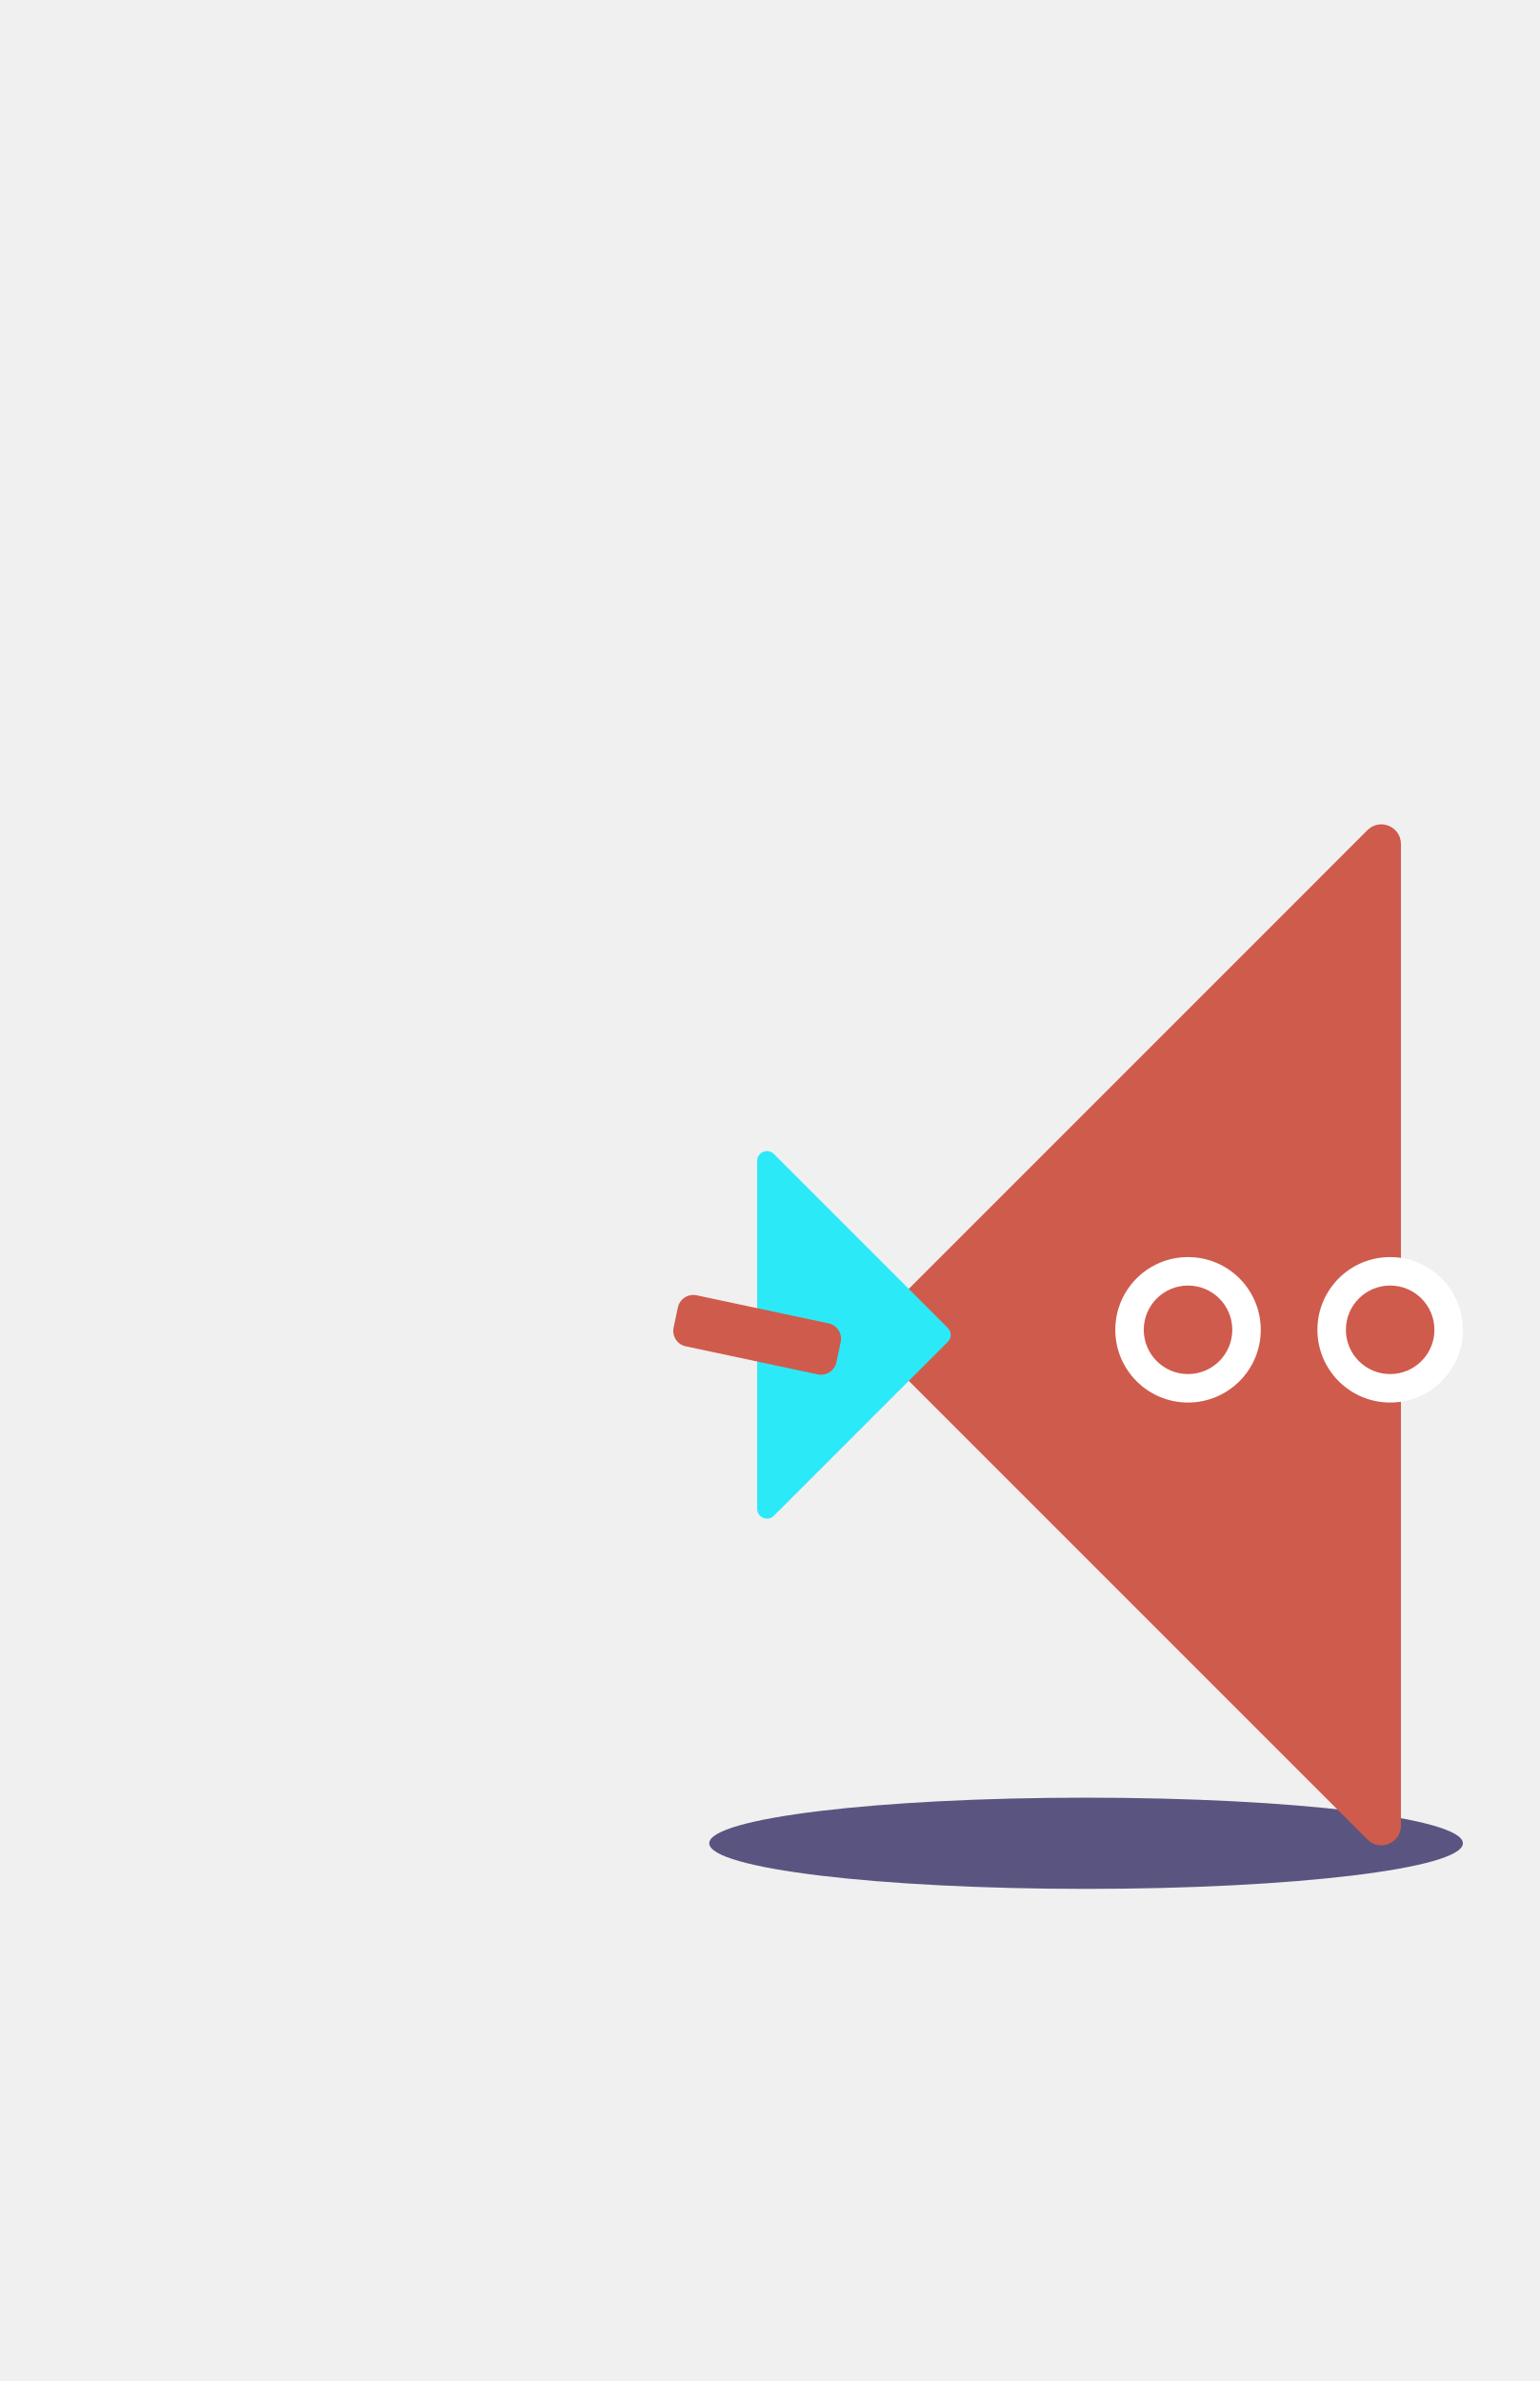
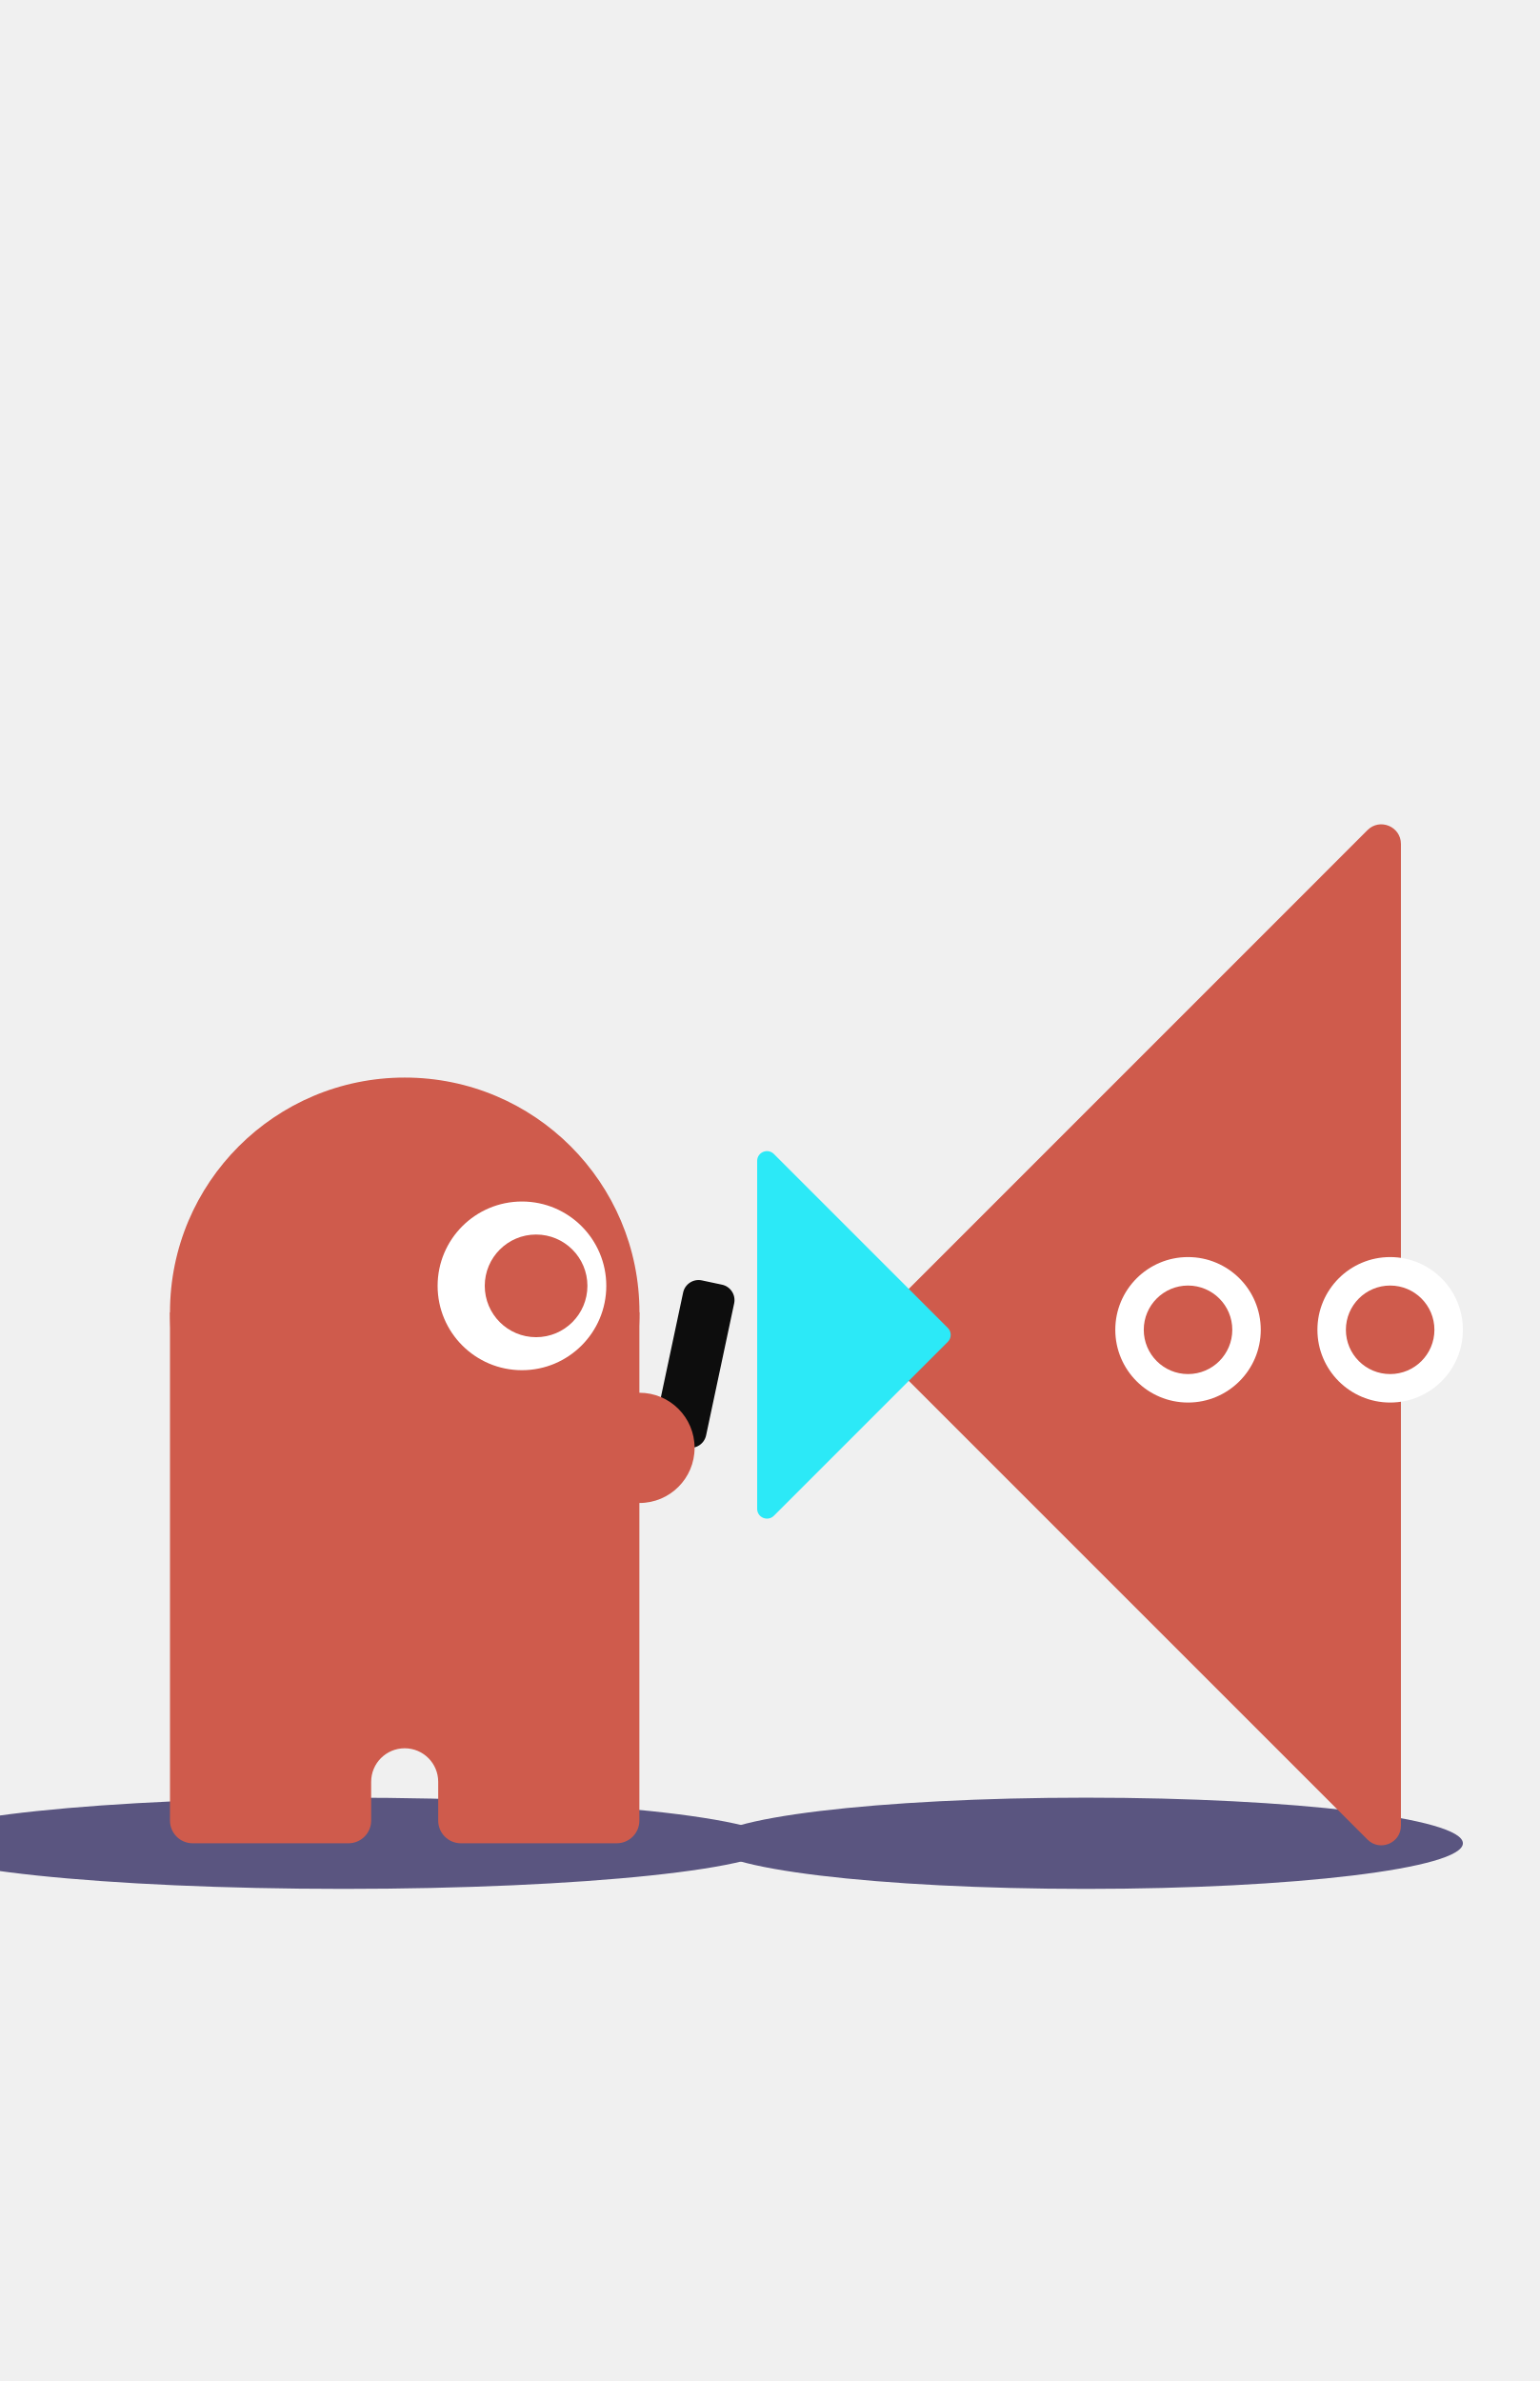
<svg xmlns="http://www.w3.org/2000/svg" id="_레이어_1" data-name="레이어 1" viewBox="0 0 390 603">
  <defs>
    <style>
      .cls-1 {
        fill: #5a5580;
      }

      .cls-2 {
        fill: #fff;
      }

      .cls-3 {
+         fill: #0d0d0d;
+       }
+ 
+       .cls-4 {
        fill: #2ce9f7;
      }

-       .cls-4 {
+       .cls-5 {
        fill: #cf5b4c;
      }
    </style>
  </defs>
  <ellipse class="cls-1" cx="275.06" cy="466.82" rx="95.43" ry="11.55" />
-   <path class="cls-4" d="M354.8,213.74v248.63c0,4.42-5.35,6.63-8.47,3.51l-124.31-124.31c-1.94-1.94-1.94-5.08,0-7.02l124.31-124.32c3.13-3.13,8.47-.91,8.47,3.51Z" />
-   <circle class="cls-2" cx="300.88" cy="336.78" r="18.42" />
-   <circle class="cls-4" cx="300.88" cy="336.78" r="11.21" />
-   <circle class="cls-2" cx="352.07" cy="336.78" r="18.42" />
-   <circle class="cls-4" cx="352.07" cy="336.78" r="11.21" />
+   <path class="cls-5" d="M354.8,213.74v248.63c0,4.42-5.35,6.63-8.47,3.51l-124.31-124.31c-1.94-1.94-1.94-5.08,0-7.02l124.31-124.32c3.13-3.13,8.47-.91,8.47,3.51Z" />
  <g>
-     <path class="cls-3" d="M191.76,382.11v-88.1c0-2.21,2.67-3.32,4.24-1.75l44.05,44.05c.97.97.97,2.54,0,3.51l-44.05,44.05c-1.56,1.56-4.24.46-4.24-1.75Z" />
-     <rect class="cls-4" x="170.68" y="331.45" width="42.16" height="13.21" rx="4" ry="4" transform="translate(309.04 708.59) rotate(-168)" />
+     <circle class="cls-2" cx="300.88" cy="336.78" r="18.42" />
+     <circle class="cls-5" cx="300.88" cy="336.78" r="11.21" />
+     <circle class="cls-2" cx="352.07" cy="336.78" r="18.42" />
+     <circle class="cls-5" cx="352.07" cy="336.78" r="11.21" />
  </g>
+   <path class="cls-4" d="M191.76,382.11v-88.1c0-2.21,2.67-3.32,4.24-1.75l44.05,44.05c.97.97.97,2.54,0,3.51l-44.05,44.05c-1.56,1.56-4.24.46-4.24-1.75Z" />
+   <rect class="cls-3" x="154.83" y="338.82" width="42.16" height="13.21" rx="4" ry="4" transform="translate(550.37 245.18) rotate(102)" />
+   <circle class="cls-5" cx="102.5" cy="332.35" r="59.45" />
+   <ellipse class="cls-1" cx="87.04" cy="466.82" rx="109.81" ry="11.55" />
+   <path class="cls-5" d="M43.05,332.35v118.9s0,0,0,0v9.82c0,3.18,2.57,5.75,5.75,5.75h39.45c3.17,0,5.75-2.57,5.75-5.75v-9.82c0-4.69,3.8-8.49,8.49-8.49s8.49,3.8,8.49,8.49v9.82c0,3.18,2.57,5.75,5.75,5.75h39.45c3.18,0,5.75-2.57,5.75-5.75v-128.72s-118.9,0-118.9,0Z" />
+   <circle class="cls-2" cx="132.19" cy="325.65" r="21.36" />
+   <circle class="cls-5" cx="135.77" cy="325.65" r="13" />
+   <circle class="cls-5" cx="161.95" cy="366.68" r="13.96" />
</svg>
